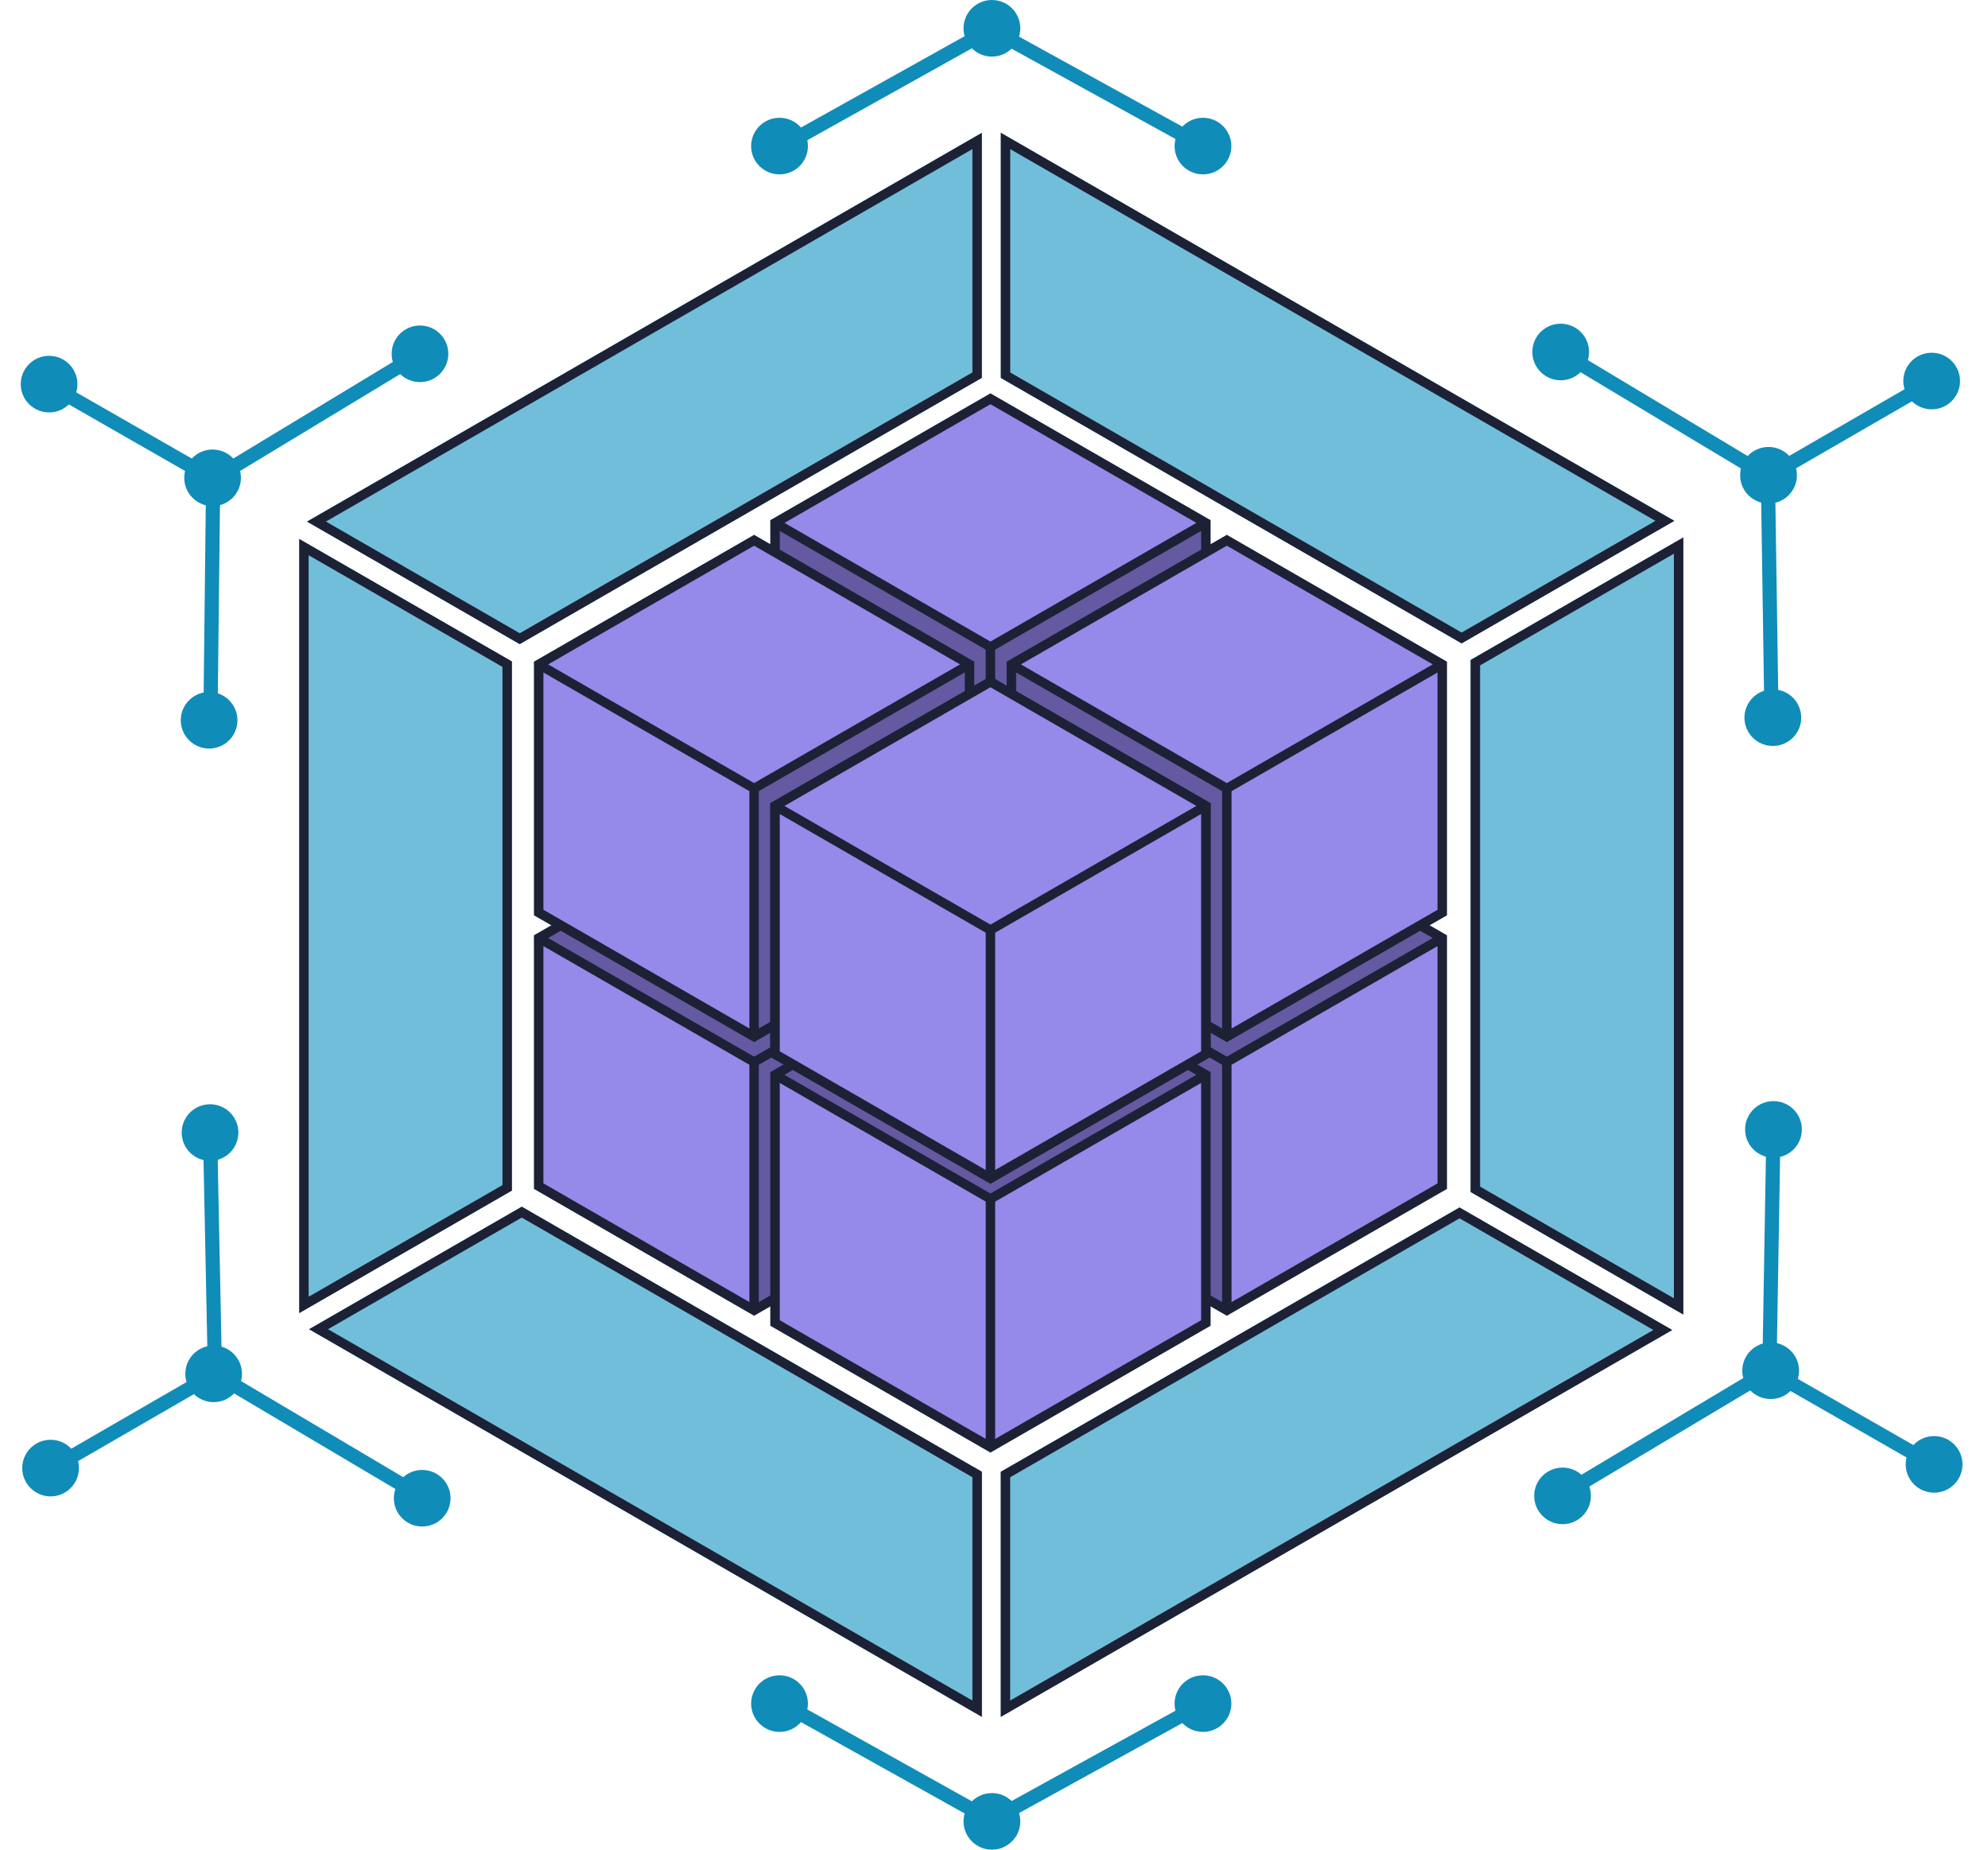
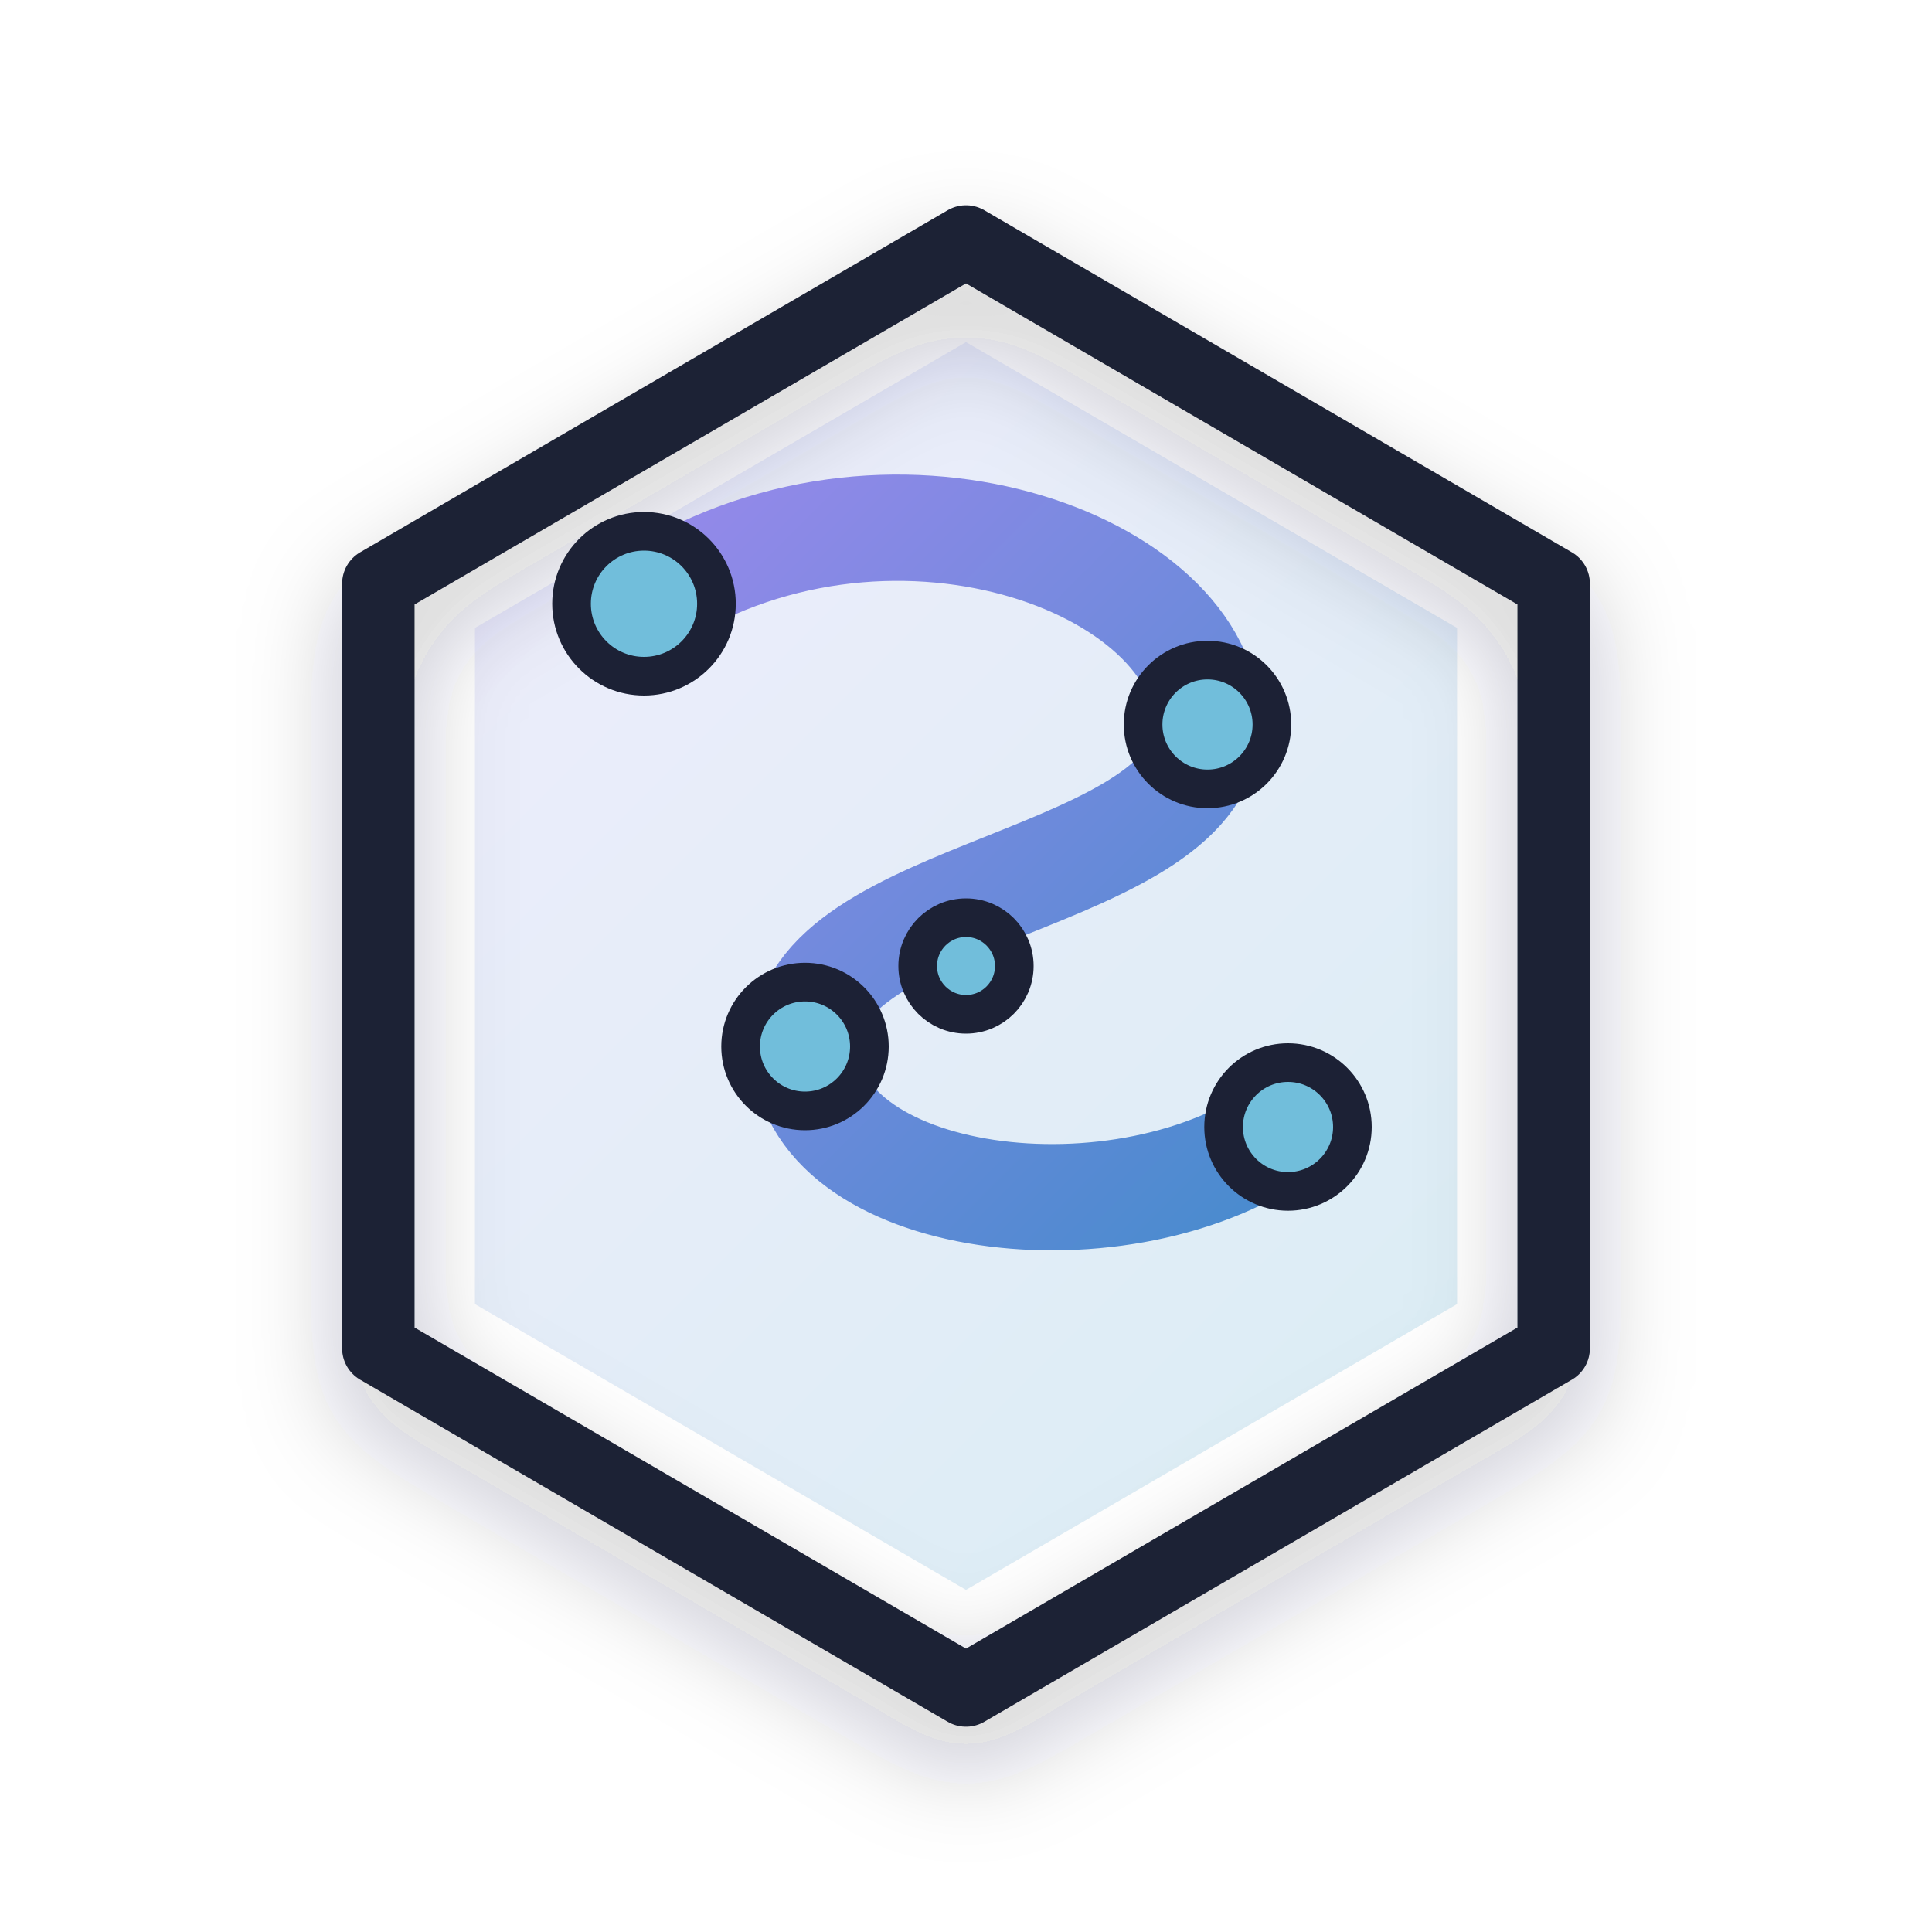
- <svg xmlns="http://www.w3.org/2000/svg" width="43" height="40" fill="none">
-   <g>
-     <path id="svg_1" fill="#108CB9" d="m21.515,0.502l4.579,2.523l-0.148,0.268l-4.579,-2.523l0.148,-0.268z" clip-rule="evenodd" fill-rule="evenodd" />
-     <path id="svg_2" fill="#108CB9" d="m21.455,1.224c0.339,0 0.614,-0.274 0.614,-0.612c0,-0.338 -0.275,-0.612 -0.614,-0.612c-0.339,0 -0.614,0.274 -0.614,0.612c0,0.338 0.275,0.612 0.614,0.612z" />
-     <path id="svg_3" fill="#108CB9" d="m26.02,3.771c0.339,0 0.614,-0.274 0.614,-0.612c0,-0.338 -0.275,-0.612 -0.614,-0.612c-0.339,0 -0.614,0.274 -0.614,0.612c0,0.338 0.275,0.612 0.614,0.612z" />
-     <path id="svg_4" fill="#108CB9" d="m21.517,0.769l-4.58,2.556l-0.15,-0.267l4.58,-2.556l0.15,0.267z" clip-rule="evenodd" fill-rule="evenodd" />
-     <path id="svg_5" fill="#108CB9" d="m16.861,3.771c0.339,0 0.614,-0.274 0.614,-0.612c0,-0.338 -0.275,-0.612 -0.614,-0.612c-0.339,0 -0.614,0.274 -0.614,0.612c0,0.338 0.275,0.612 0.614,0.612z" />
-     <path id="svg_6" fill="#108CB9" d="m21.367,39.231l4.579,-2.524l0.148,0.268l-4.579,2.524l-0.148,-0.268z" clip-rule="evenodd" fill-rule="evenodd" />
-     <path id="svg_7" fill="#108CB9" d="m21.455,40c0.339,0 0.614,-0.274 0.614,-0.612c0,-0.338 -0.275,-0.612 -0.614,-0.612c-0.339,0 -0.614,0.274 -0.614,0.612c0,0.338 0.275,0.612 0.614,0.612z" />
-     <path id="svg_8" fill="#108CB9" d="m26.02,37.453c0.339,0 0.614,-0.274 0.614,-0.612c0,-0.338 -0.275,-0.612 -0.614,-0.612c-0.339,0 -0.614,0.274 -0.614,0.612c0,0.338 0.275,0.612 0.614,0.612z" />
-     <path id="svg_9" fill="#108CB9" d="m21.367,39.498l-4.58,-2.557l0.15,-0.267l4.58,2.557l-0.15,0.267z" clip-rule="evenodd" fill-rule="evenodd" />
-     <path id="svg_10" fill="#108CB9" d="m16.861,37.453c0.339,0 0.614,-0.274 0.614,-0.612c0,-0.338 -0.275,-0.612 -0.614,-0.612c-0.339,0 -0.614,0.274 -0.614,0.612c0,0.338 0.275,0.612 0.614,0.612z" />
-     <path id="svg_11" fill="#108CB9" d="m4.531,10.227l4.473,-2.706l0.159,0.262l-4.473,2.706l-0.159,-0.262z" clip-rule="evenodd" fill-rule="evenodd" />
-     <path id="svg_12" fill="#108CB9" d="m4.598,10.945c0.339,0 0.613,-0.274 0.613,-0.612c0,-0.338 -0.275,-0.612 -0.613,-0.612c-0.339,0 -0.613,0.274 -0.613,0.612c0,0.338 0.275,0.612 0.613,0.612z" />
-     <path id="svg_13" fill="#108CB9" d="m1.062,8.919c0.339,0 0.613,-0.274 0.613,-0.612c0,-0.338 -0.275,-0.612 -0.613,-0.612c-0.339,0 -0.613,0.274 -0.613,0.612c0,0.338 0.275,0.612 0.613,0.612z" />
-     <path id="svg_14" fill="#108CB9" d="m9.084,8.263c0.339,0 0.613,-0.274 0.613,-0.612c0,-0.338 -0.275,-0.612 -0.613,-0.612c-0.339,0 -0.613,0.274 -0.613,0.612c0,0.338 0.275,0.612 0.613,0.612z" />
-     <path id="svg_15" fill="#108CB9" d="m4.764,10.359l-0.059,5.234l-0.307,-0.004l0.059,-5.234l0.307,0.003z" clip-rule="evenodd" fill-rule="evenodd" />
-     <path id="svg_16" fill="#108CB9" d="m4.523,16.188c0.339,0 0.613,-0.274 0.613,-0.612c0,-0.338 -0.275,-0.612 -0.613,-0.612c-0.339,0 -0.613,0.274 -0.613,0.612c0,0.338 0.275,0.612 0.613,0.612z" />
-     <path id="svg_17" fill="#108CB9" d="m1.03,8.13l3.657,2.095l-0.153,0.265l-3.657,-2.095l0.153,-0.265z" clip-rule="evenodd" fill-rule="evenodd" />
-     <path id="svg_18" fill="#108CB9" d="m38.118,29.64l0.088,-5.218l0.307,0.005l-0.088,5.218l-0.307,-0.005z" clip-rule="evenodd" fill-rule="evenodd" />
-     <path id="svg_19" fill="#108CB9" d="m38.299,30.255c0.339,0 0.614,-0.274 0.614,-0.612c0,-0.338 -0.275,-0.612 -0.614,-0.612c-0.339,0 -0.614,0.274 -0.614,0.612c0,0.338 0.275,0.612 0.614,0.612z" />
-     <path id="svg_20" fill="#108CB9" d="m41.834,32.28c0.339,0 0.614,-0.274 0.614,-0.612c0,-0.338 -0.275,-0.612 -0.614,-0.612c-0.339,0 -0.614,0.274 -0.614,0.612c0,0.338 0.275,0.612 0.614,0.612z" />
-     <path id="svg_21" fill="#108CB9" d="m38.36,25.036c0.339,0 0.614,-0.274 0.614,-0.612c0,-0.338 -0.275,-0.612 -0.614,-0.612c-0.339,0 -0.614,0.274 -0.614,0.612c0,0.338 0.275,0.612 0.614,0.612z" />
-     <path id="svg_22" fill="#108CB9" d="m38.35,29.774l-4.502,2.689l-0.158,-0.263l4.502,-2.689l0.158,0.263z" clip-rule="evenodd" fill-rule="evenodd" />
-     <path id="svg_23" fill="#108CB9" d="m33.798,32.961c0.339,0 0.613,-0.274 0.613,-0.612c0,-0.338 -0.275,-0.612 -0.613,-0.612c-0.339,0 -0.614,0.274 -0.614,0.612c0,0.338 0.275,0.612 0.614,0.612z" />
-     <path id="svg_24" fill="#108CB9" d="m41.853,31.871l-3.657,-2.095l0.153,-0.265l3.657,2.095l-0.153,0.265z" clip-rule="evenodd" fill-rule="evenodd" />
-     <path id="svg_25" fill="#108CB9" d="m4.496,29.713l-0.106,-5.218l0.307,-0.006l0.106,5.218l-0.307,0.006z" clip-rule="evenodd" fill-rule="evenodd" />
-     <path id="svg_26" fill="#108CB9" d="m4.621,30.322c0.339,0 0.613,-0.274 0.613,-0.612c0,-0.338 -0.275,-0.612 -0.613,-0.612c-0.339,0 -0.613,0.274 -0.613,0.612c0,0.338 0.275,0.612 0.613,0.612z" />
-     <path id="svg_27" fill="#108CB9" d="m1.094,32.36c0.339,0 0.613,-0.274 0.613,-0.612c0,-0.338 -0.275,-0.612 -0.613,-0.612c-0.339,0 -0.613,0.274 -0.613,0.612c0,0.338 0.275,0.612 0.613,0.612z" />
-     <path id="svg_28" fill="#108CB9" d="m4.543,25.104c0.339,0 0.613,-0.274 0.613,-0.612c0,-0.338 -0.275,-0.612 -0.613,-0.612c-0.339,0 -0.613,0.274 -0.613,0.612c0,0.338 0.275,0.612 0.613,0.612z" />
-     <path id="svg_29" fill="#108CB9" d="m4.727,29.578l4.511,2.673l-0.157,0.263l-4.511,-2.673l0.157,-0.263z" clip-rule="evenodd" fill-rule="evenodd" />
-     <path id="svg_30" fill="#108CB9" d="m9.132,33.012c0.339,0 0.613,-0.274 0.613,-0.612c0,-0.338 -0.275,-0.612 -0.613,-0.612c-0.339,0 -0.613,0.274 -0.613,0.612c0,0.338 0.275,0.612 0.613,0.612z" />
-     <path id="svg_31" fill="#108CB9" d="m0.923,31.686l3.649,-2.109l0.154,0.265l-3.649,2.109l-0.154,-0.265z" clip-rule="evenodd" fill-rule="evenodd" />
-     <path id="svg_32" fill="#108CB9" d="m38.16,10.433l-4.483,-2.689l0.158,-0.262l4.482,2.689l-0.158,0.262z" clip-rule="evenodd" fill-rule="evenodd" />
-     <path id="svg_33" fill="#108CB9" d="m38.253,10.89c0.339,0 0.614,-0.274 0.614,-0.612c0,-0.338 -0.275,-0.612 -0.614,-0.612c-0.339,0 -0.614,0.274 -0.614,0.612c0,0.338 0.275,0.612 0.614,0.612z" />
-     <path id="svg_34" fill="#108CB9" d="m41.782,8.852c0.339,0 0.613,-0.274 0.613,-0.612c0,-0.338 -0.275,-0.612 -0.613,-0.612c-0.339,0 -0.614,0.274 -0.614,0.612c0,0.338 0.275,0.612 0.614,0.612z" />
-     <path id="svg_35" fill="#108CB9" d="m33.757,8.224c0.339,0 0.614,-0.274 0.614,-0.612c0,-0.338 -0.275,-0.612 -0.614,-0.612c-0.339,0 -0.613,0.274 -0.613,0.612c0,0.338 0.275,0.612 0.613,0.612z" />
-     <path id="svg_36" fill="#108CB9" d="m38.393,10.299l0.078,5.235l-0.307,0.004l-0.078,-5.235l0.307,-0.004z" clip-rule="evenodd" fill-rule="evenodd" />
-     <path id="svg_37" fill="#108CB9" d="m38.346,16.132c0.339,0 0.614,-0.274 0.614,-0.612c0,-0.338 -0.275,-0.612 -0.614,-0.612c-0.339,0 -0.614,0.274 -0.614,0.612c0,0.338 0.275,0.612 0.614,0.612z" />
-     <path id="svg_38" fill="#108CB9" d="m41.966,8.326l-3.649,2.108l-0.154,-0.265l3.649,-2.108l0.154,0.265z" clip-rule="evenodd" fill-rule="evenodd" />
-     <path id="svg_39" fill="#9589EA" d="m26.082,11.307l-4.659,-2.684l-4.659,2.684l4.659,2.684l4.659,-2.684z" />
-     <path id="svg_40" fill="#6559A2" d="m21.423,19.359l0,-5.368l-4.659,-2.684l0,5.368l4.659,2.684z" />
-     <path id="svg_41" fill="#6559A2" d="m21.423,19.359l0,-5.368l4.659,-2.684l0,5.368l-4.659,2.684z" />
-     <path id="svg_42" fill="#1C2135" d="m21.423,8.506l-4.762,2.743l0,5.485l4.762,2.743l4.762,-2.743l0,-5.485l-4.762,-2.743zm4.455,2.801l-4.455,2.567l-4.455,-2.566l4.455,-2.567l4.455,2.567l0,-0.001zm-9.012,0.176l4.455,2.566l0,5.132l-4.455,-2.567l0,-5.132l0,0.001zm4.659,7.698l0,-5.132l4.455,-2.567l0,5.132l-4.455,2.567z" />
-     <path id="svg_43" fill="#6559A2" d="m20.97,20.285l-4.659,-2.684l-4.659,2.684l4.659,2.684l4.659,-2.684z" />
-     <path id="svg_44" fill="#9589EA" d="m16.311,28.337l0,-5.368l-4.659,-2.684l0,5.368l4.659,2.684z" />
-     <path id="svg_45" fill="#6559A2" d="m16.311,28.337l0,-5.368l4.66,-2.684l0,5.368l-4.66,2.684z" />
-     <path id="svg_46" fill="#1C2135" d="m16.311,17.483l-4.762,2.743l0,5.485l4.762,2.743l4.762,-2.743l0,-5.485l-4.762,-2.743zm4.455,2.801l-4.455,2.567l-4.455,-2.566l4.455,-2.567l4.455,2.567l0,-0.001zm-9.012,0.176l4.455,2.566l0,5.132l-4.455,-2.567l0,-5.132l0,0.001zm4.659,7.698l0,-5.132l4.455,-2.567l0,5.132l-4.455,2.567z" />
-     <path id="svg_47" fill="#6559A2" d="m31.195,20.285l-4.659,-2.684l-4.659,2.684l4.659,2.684l4.659,-2.684z" />
-     <path id="svg_48" fill="#6559A2" d="m26.535,28.337l0,-5.368l-4.659,-2.684l0,5.368l4.659,2.684z" />
-     <path id="svg_49" fill="#9589EA" d="m26.535,28.337l0,-5.368l4.659,-2.684l0,5.368l-4.659,2.684z" />
-     <path id="svg_50" fill="#1C2135" d="m26.536,17.483l-4.762,2.743l0,5.485l4.762,2.743l4.762,-2.743l0,-5.485l-4.762,-2.743zm4.455,2.801l-4.455,2.567l-4.455,-2.566l4.455,-2.567l4.455,2.567l0,-0.001zm-9.012,0.176l4.455,2.566l0,5.132l-4.455,-2.566l0,-5.132zm4.659,7.699l0,-5.132l4.455,-2.567l0,5.132l-4.455,2.567z" />
-     <path id="svg_51" fill="#9589EA" d="m31.195,14.368l-4.659,-2.684l-4.659,2.684l4.659,2.684l4.659,-2.684z" />
-     <path id="svg_52" fill="#6559A2" d="m26.535,22.42l0,-5.368l-4.659,-2.684l0,5.368l4.659,2.684z" />
-     <path id="svg_53" fill="#9589EA" d="m26.535,22.42l0,-5.368l4.659,-2.684l0,5.368l-4.659,2.684z" />
-     <path id="svg_54" fill="#1C2135" d="m26.536,11.566l-4.762,2.743l0,5.485l4.762,2.743l4.762,-2.743l0,-5.485l-4.762,-2.743zm4.455,2.801l-4.455,2.567l-4.455,-2.566l4.455,-2.567l4.455,2.567l0,-0.001zm-9.012,0.176l4.455,2.566l0,5.132l-4.455,-2.566l0,-5.132zm4.659,7.699l0,-5.132l4.455,-2.567l0,5.132l-4.455,2.567z" />
-     <path id="svg_55" fill="#9589EA" d="m20.97,14.368l-4.659,-2.684l-4.659,2.684l4.659,2.684l4.659,-2.684z" />
-     <path id="svg_56" fill="#9589EA" d="m16.311,22.42l0,-5.368l-4.659,-2.684l0,5.368l4.659,2.684z" />
-     <path id="svg_57" fill="#6559A2" d="m16.311,22.42l0,-5.368l4.66,-2.684l0,5.368l-4.66,2.684z" />
-     <path id="svg_58" fill="#1C2135" d="m16.311,11.566l-4.762,2.743l0,5.485l4.762,2.743l4.762,-2.743l0,-5.485l-4.762,-2.743zm4.455,2.801l-4.455,2.567l-4.455,-2.566l4.455,-2.567l4.455,2.567l0,-0.001zm-9.012,0.176l4.455,2.566l0,5.132l-4.455,-2.567l0,-5.132l0,0.001zm4.659,7.698l0,-5.132l4.455,-2.567l0,5.132l-4.455,2.567z" />
-     <path id="svg_59" fill="#6559A2" d="m26.082,23.243l-4.659,-2.684l-4.659,2.684l4.659,2.684l4.659,-2.684z" />
-     <path id="svg_60" fill="#9589EA" d="m21.423,31.295l0,-5.368l-4.659,-2.684l0,5.368l4.659,2.684z" />
-     <path id="svg_61" fill="#9589EA" d="m21.423,31.295l0,-5.368l4.659,-2.684l0,5.368l-4.659,2.684z" />
-     <path id="svg_62" fill="#1C2135" d="m21.423,20.442l-4.762,2.743l0,5.485l4.762,2.743l4.762,-2.743l0,-5.485l-4.762,-2.743zm4.455,2.801l-4.455,2.567l-4.455,-2.566l4.455,-2.567l4.455,2.567l0,-0.001zm-9.012,0.176l4.455,2.566l0,5.132l-4.455,-2.566l0,-5.132zm4.659,7.699l0,-5.132l4.455,-2.567l0,5.132l-4.455,2.567z" />
-     <path id="svg_63" fill="#9589EA" d="m26.082,17.428l-4.659,-2.684l-4.659,2.684l4.659,2.684l4.659,-2.684z" />
-     <path id="svg_64" fill="#9589EA" d="m21.423,25.48l0,-5.368l-4.659,-2.684l0,5.368l4.659,2.684z" />
-     <path id="svg_65" fill="#9589EA" d="m21.423,25.48l0,-5.368l4.659,-2.684l0,5.368l-4.659,2.684z" />
-     <path id="svg_66" fill="#1C2135" d="m21.423,25.598l-4.762,-2.743l0,-5.485l4.762,-2.743l4.762,2.743l0,5.485l-4.762,2.743zm-4.557,-2.861l4.557,2.625l4.557,-2.625l0,-5.251l-4.557,-2.625l-4.557,2.625l0,5.25l0,0.001z" />
-     <path id="svg_67" fill="#1C2135" d="m16.816,17.342l-0.102,0.177l4.659,2.684l0.102,-0.177l-4.659,-2.684z" />
-     <path id="svg_68" fill="#1C2135" d="m26.035,17.351l-4.66,2.683l0.102,0.177l4.66,-2.683l-0.102,-0.177z" />
-     <path id="svg_69" fill="#1C2135" d="m21.525,20.112l-0.204,0l0,5.368l0.204,0l0,-5.368z" />
-     <path id="svg_70" fill="#71BEDB" d="m36.215,11.264l-14.568,-8.392l0,5.301l9.967,5.741l4.601,-2.65z" />
-     <path id="svg_71" fill="#1C2135" d="m21.851,3.225l13.956,8.039l-4.192,2.415l-9.764,-5.624l0,-4.829zm-0.204,-0.353l0,5.301l9.968,5.741l4.601,-2.65l-14.569,-8.393l0,0.001z" />
-     <path id="svg_72" fill="#71BEDB" d="m11.241,13.93l9.997,-5.758l0,-5.301l-14.598,8.408l4.601,2.65z" />
-     <path id="svg_73" fill="#1C2135" d="m21.033,3.225l0,4.829l-9.791,5.64l-4.192,-2.415l13.983,-8.055zm0.204,-0.353l-14.597,8.408l4.601,2.65l9.996,-5.758l0,-5.301z" />
-     <path id="svg_74" fill="#71BEDB" d="m31.81,14.272l0,11.507l4.601,2.65l0,-16.808l-4.601,2.65z" />
-     <path id="svg_75" fill="#1C2135" d="m36.206,11.975l0,16.101l-4.192,-2.415l0,-11.272l4.192,-2.415zm0.204,-0.353l-4.601,2.65l0,11.506l4.601,2.65l0,-16.808l0,0.001z" />
-     <path id="svg_76" fill="#71BEDB" d="m11.073,14.304l-4.601,-2.65l0,16.743l4.601,-2.65l0,-11.442z" />
-     <path id="svg_77" fill="#1C2135" d="m6.676,12.007l4.192,2.415l0,11.206l-4.192,2.415l0,-16.036zm-0.204,-0.353l0,16.743l4.601,-2.65l0,-11.442l-4.601,-2.65z" />
-     <path id="svg_78" fill="#71BEDB" d="m6.685,28.746l14.553,8.383l0,-5.301l-9.952,-5.732l-4.601,2.65z" />
-     <path id="svg_79" fill="#1C2135" d="m11.286,26.331l9.747,5.615l0,4.829l-13.939,-8.03l4.192,-2.415zm0,-0.236l-4.601,2.65l14.553,8.383l0,-5.301l-9.952,-5.732z" />
-     <path id="svg_80" fill="#71BEDB" d="m21.646,31.828l0,5.301l14.524,-8.366l-4.601,-2.65l-9.923,5.716z" />
-     <path id="svg_81" fill="#1C2135" d="m31.57,26.347l4.192,2.415l-13.912,8.013l0,-4.829l9.72,-5.599zm0,-0.236l-9.924,5.717l0,5.301l14.525,-8.367l-4.601,-2.65z" />
-     <path id="svg_82" fill="#9589EA" d="m26.082,17.428l-4.659,-2.684l-4.659,2.684l4.659,2.684l4.659,-2.684z" />
-     <path id="svg_83" fill="#9589EA" d="m21.423,25.48l0,-5.368l-4.659,-2.684l0,5.368l4.659,2.684z" />
-     <path id="svg_84" fill="#9589EA" d="m21.423,25.48l0,-5.368l4.659,-2.684l0,5.368l-4.659,2.684z" />
-     <path id="svg_85" fill="#1C2135" d="m21.423,14.627l-4.762,2.743l0,5.485l4.762,2.743l4.762,-2.743l0,-5.485l-4.762,-2.743zm4.455,2.801l-4.455,2.567l-4.455,-2.566l4.455,-2.567l4.455,2.567l0,-0.001zm-9.012,0.176l4.455,2.566l0,5.132l-4.455,-2.567l0,-5.132l0,0.001zm4.659,7.698l0,-5.132l4.455,-2.567l0,5.132l-4.455,2.567z" />
+ <svg xmlns="http://www.w3.org/2000/svg" viewBox="0 0 48 48" width="40" height="40" role="img" aria-labelledby="spTitle">
+   <defs>
+     <linearGradient id="spg" x1="10" y1="10" x2="38" y2="38" gradientUnits="userSpaceOnUse">
+       <stop offset="0" stop-color="#9589EA" />
+       <stop offset="1" stop-color="#108CB9" />
+     </linearGradient>
+     <linearGradient id="spLine" x1="12" y1="12" x2="36" y2="36" gradientUnits="userSpaceOnUse">
+       <stop offset="0" stop-color="#9589EA" />
+       <stop offset="1" stop-color="#108CB9" />
+     </linearGradient>
+     <filter id="softShadow" x="-20%" y="-20%" width="140%" height="140%">
+       <feDropShadow dx="0" dy="1" stdDeviation="1.2" flood-color="#1C2135" flood-opacity="0.25" />
+     </filter>
+     <style>
+       .stroke-base { stroke: #1C2135; }
+       @media (prefers-color-scheme: dark) { .stroke-base { stroke: #DDE3F0; } }
+ 
+       .s-flow {
+         fill: none;
+         stroke: url(#spLine);
+         stroke-width: 2.2;
+         stroke-linecap: round;
+         vector-effect: non-scaling-stroke;
+         stroke-dasharray: 56 120;
+         stroke-dashoffset: 0;
+         animation: flow 4s linear infinite;
+       }
+       .node {
+         fill: #71BEDB;
+         vector-effect: non-scaling-stroke;
+         transform-box: fill-box;
+         transform-origin: center;
+         animation: pulse 2.4s ease-in-out infinite;
+       }
+       .node-outline { stroke-width: 0.8; }
+ 
+       @media (prefers-reduced-motion: reduce) {
+         .s-flow, .node { animation: none; }
+       }
+       @keyframes flow { to { stroke-dashoffset: -220; } }
+       @keyframes pulse { 0%,100% { transform: scale(1); } 50% { transform: scale(1.25); } }
+     </style>
+   </defs>
+   <polygon id="sp-outline" class="stroke-base" points="24,6 38.6,14.5 38.6,33.5 24,42 9.4,33.5 9.4,14.5" fill="none" stroke-width="1.5" stroke-linejoin="round" filter="url(#softShadow)" vector-effect="non-scaling-stroke" />
+   <polygon points="24,8.5 36.2,15.6 36.2,32.4 24,39.5 11.8,32.4 11.8,15.6" fill="url(#spg)" opacity="0.16" />
+   <path class="s-flow" d="M16,15 C22,11 30,14 30,18 C30,22 20,22 20,26 C20,30 28,31 32,28" pathLength="200" />
+   <g class="stroke-base node-outline">
+     <circle class="node" cx="16" cy="15" r="1.8" style="animation-delay: 0.0s" />
+     <circle class="node" cx="30" cy="18" r="1.6" style="animation-delay: 0.3s" />
+     <circle class="node" cx="20" cy="26" r="1.6" style="animation-delay: 0.6s" />
+     <circle class="node" cx="32" cy="28" r="1.6" style="animation-delay: 0.9s" />
+     <circle class="node" cx="24" cy="24" r="1.2" style="animation-delay: 1.2s" />
  </g>
</svg>
